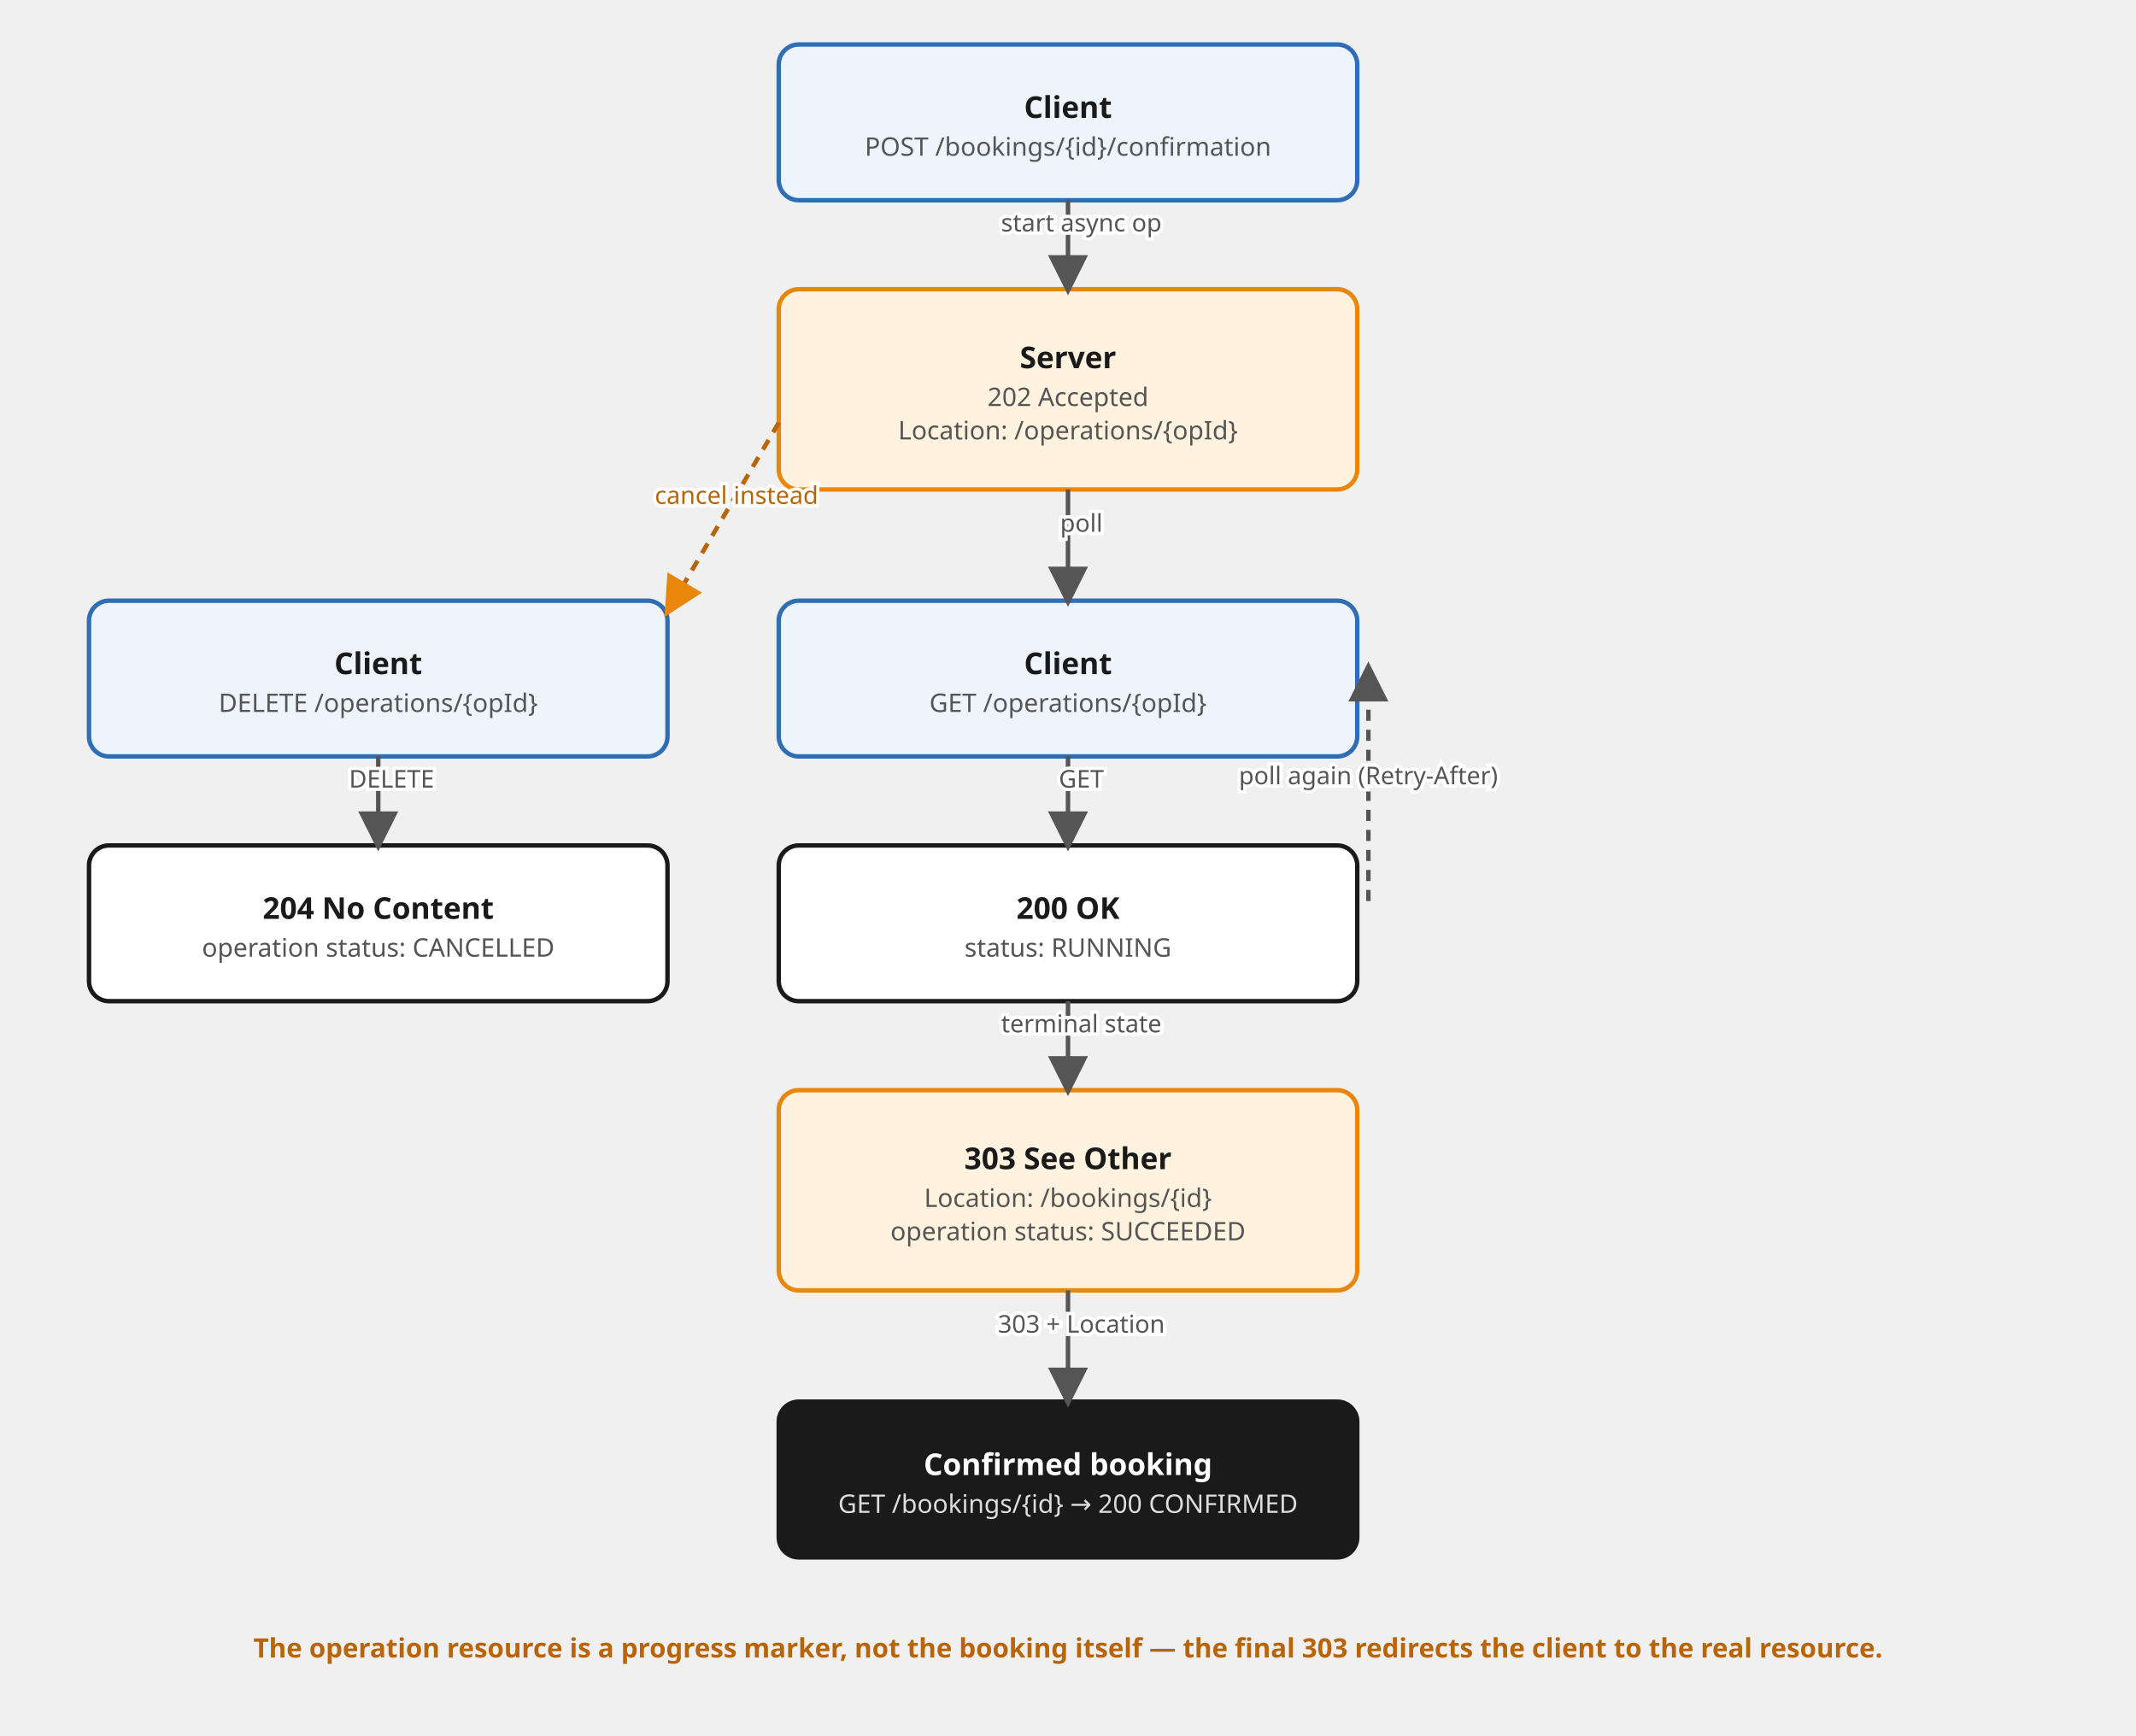
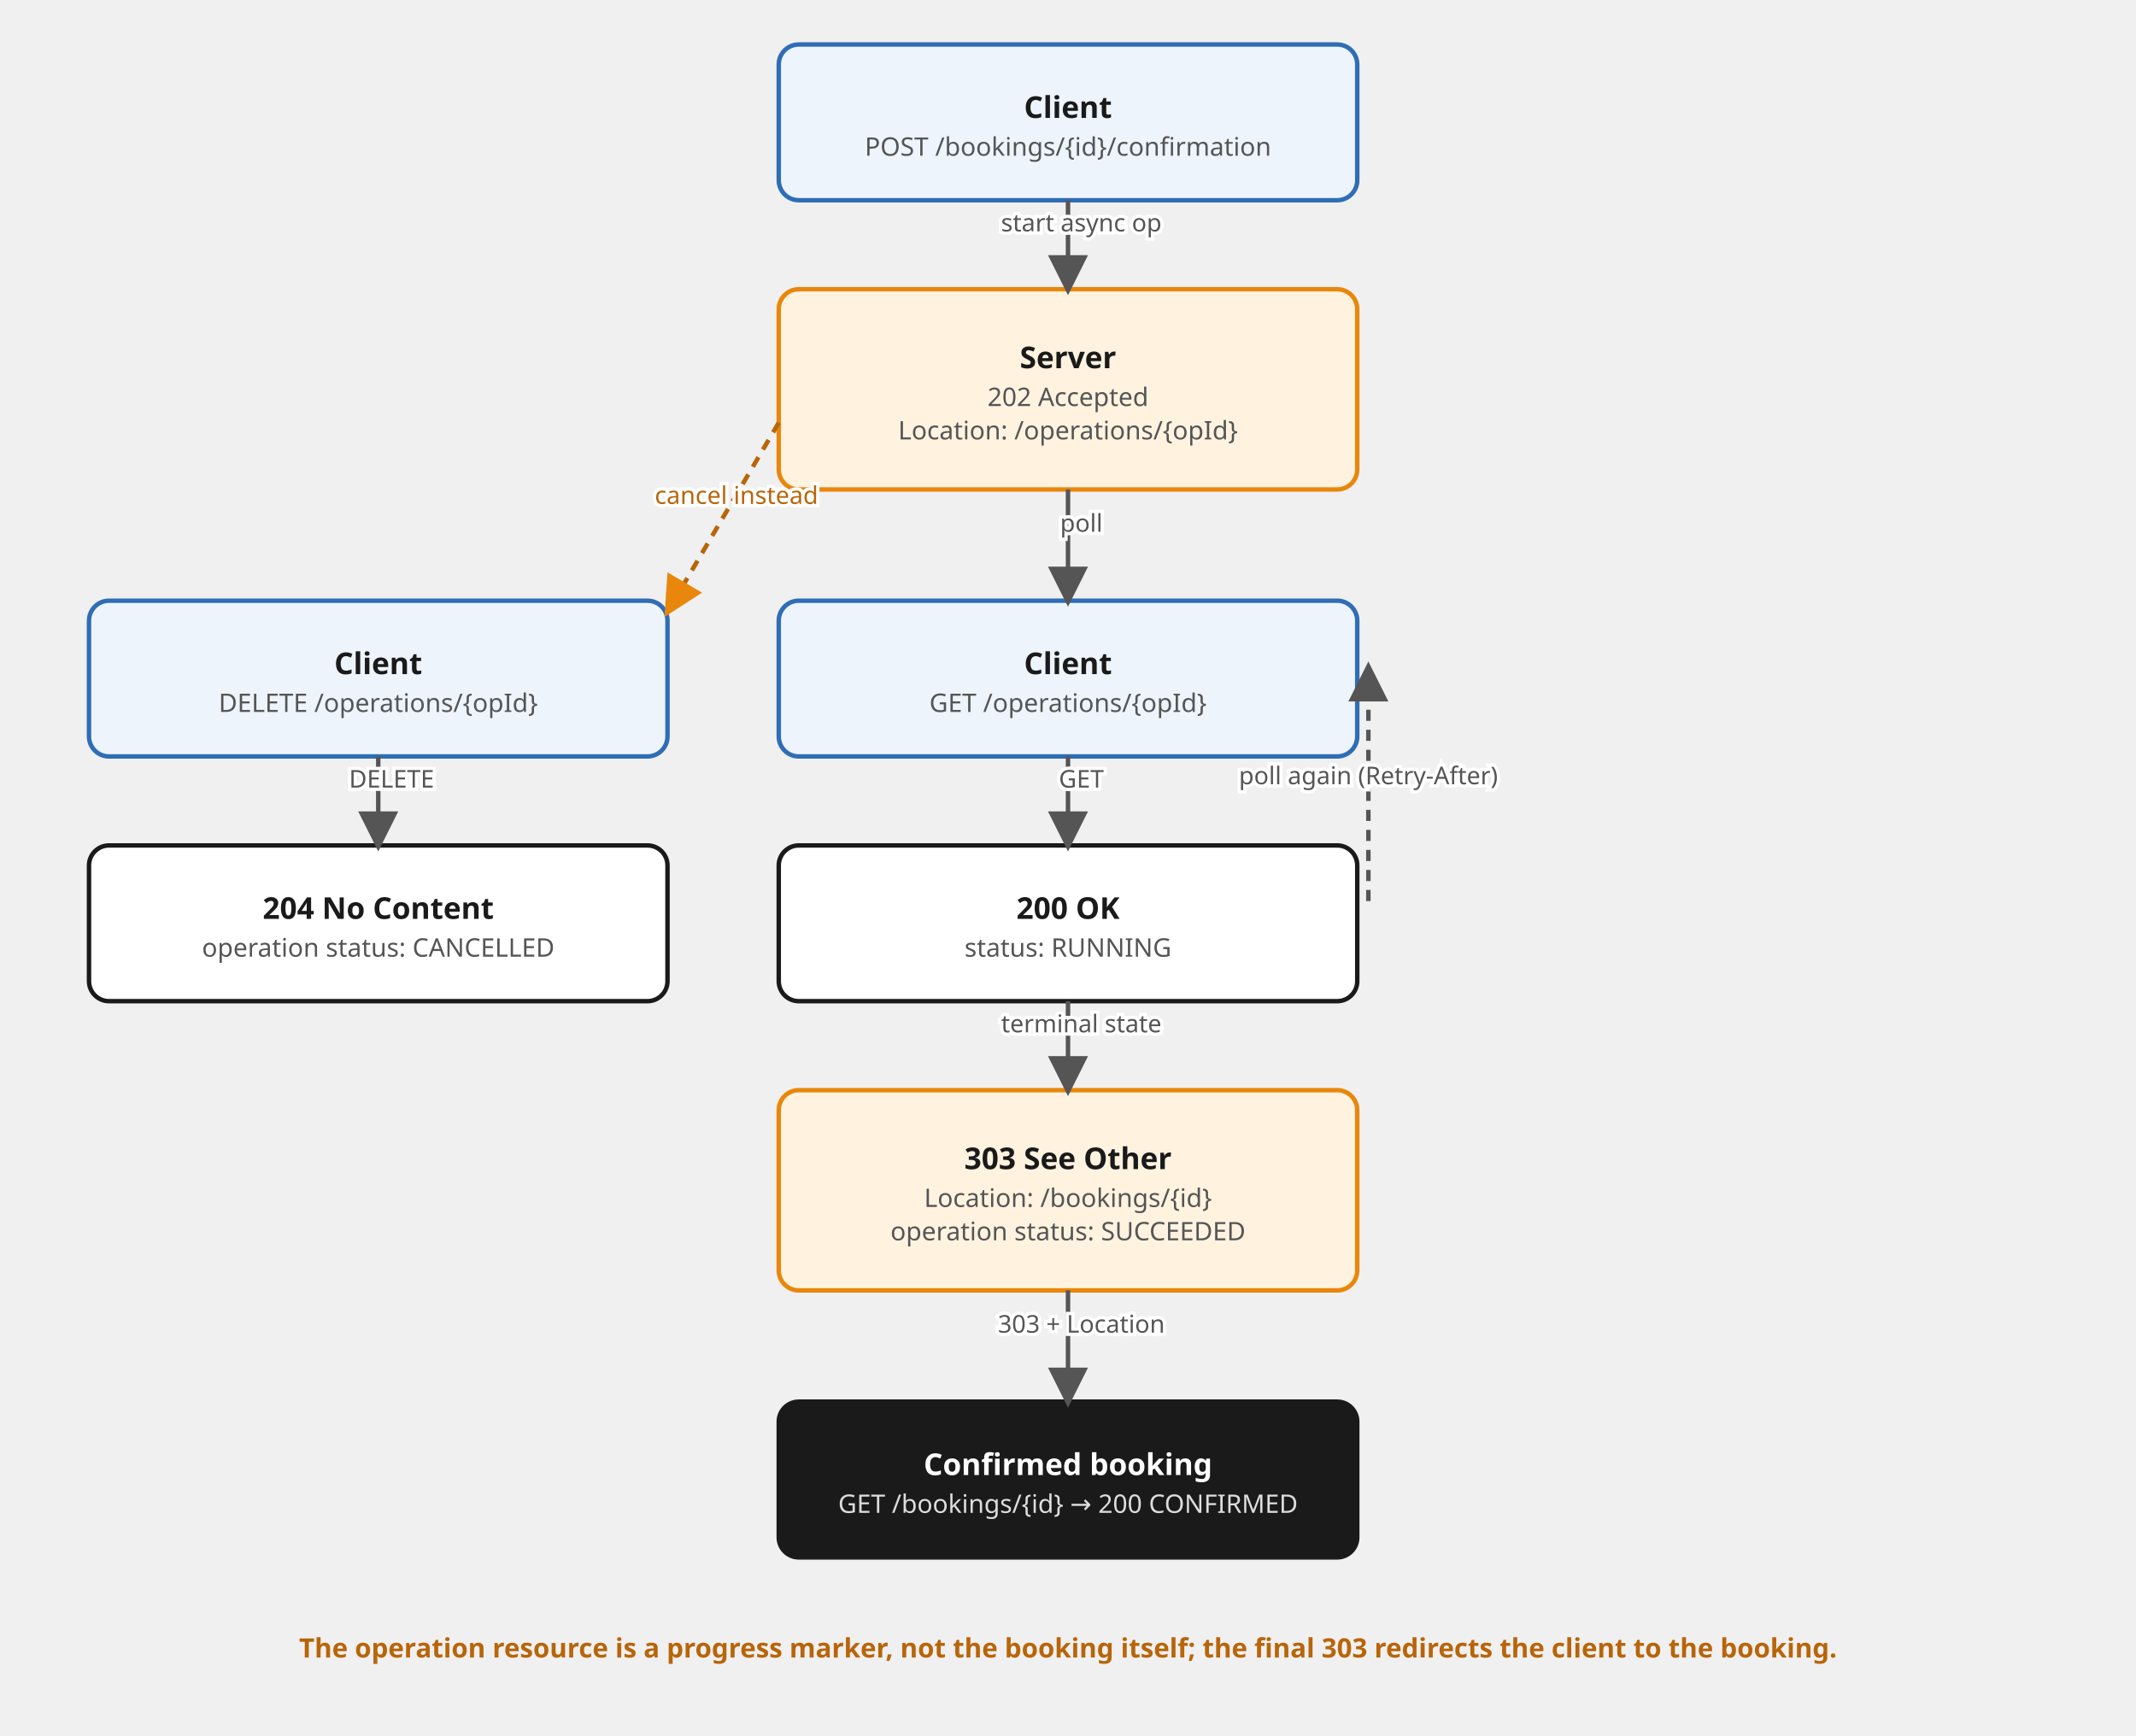
<svg xmlns="http://www.w3.org/2000/svg" viewBox="0 0 960 780" font-family="'Red Hat Text', system-ui, sans-serif" role="img">
  <defs>
    <marker id="a" viewBox="0 0 10 10" refX="8.5" refY="5" markerWidth="9" markerHeight="9" orient="auto-start-reverse">
      <path d="M0,0 L10,5 L0,10 z" fill="#555" />
    </marker>
    <marker id="am" viewBox="0 0 10 10" refX="8.5" refY="5" markerWidth="9" markerHeight="9" orient="auto-start-reverse">
      <path d="M0,0 L10,5 L0,10 z" fill="#e8870c" />
    </marker>
  </defs>
  <rect x="350" y="20" width="260" height="70" rx="9" fill="#eef4fb" stroke="#2f6db5" stroke-width="2" />
  <text x="480.0" y="53.0" font-size="13.5" font-weight="700" fill="#1a1a1a" text-anchor="middle">Client</text>
  <text x="480.0" y="70.0" font-size="11.5" fill="#555555" text-anchor="middle">POST /bookings/{id}/confirmation</text>
  <rect x="350" y="130" width="260" height="90" rx="9" fill="#fff3e0" stroke="#e8870c" stroke-width="2" />
  <text x="480.0" y="165.5" font-size="13.5" font-weight="700" fill="#1a1a1a" text-anchor="middle">Server</text>
  <text x="480.0" y="182.5" font-size="11.5" fill="#555555" text-anchor="middle">202 Accepted</text>
  <text x="480.0" y="197.5" font-size="11.5" fill="#555555" text-anchor="middle">Location: /operations/{opId}</text>
  <rect x="350" y="270" width="260" height="70" rx="9" fill="#eef4fb" stroke="#2f6db5" stroke-width="2" />
  <text x="480.0" y="303.0" font-size="13.5" font-weight="700" fill="#1a1a1a" text-anchor="middle">Client</text>
  <text x="480.0" y="320.0" font-size="11.5" fill="#555555" text-anchor="middle">GET /operations/{opId}</text>
  <rect x="350" y="380" width="260" height="70" rx="9" fill="#ffffff" stroke="#1a1a1a" stroke-width="2" />
  <text x="480.0" y="413.0" font-size="13.5" font-weight="700" fill="#1a1a1a" text-anchor="middle">200 OK</text>
  <text x="480.0" y="430.0" font-size="11.5" fill="#555555" text-anchor="middle">status: RUNNING</text>
  <rect x="350" y="490" width="260" height="90" rx="9" fill="#fff3e0" stroke="#e8870c" stroke-width="2" />
  <text x="480.0" y="525.5" font-size="13.5" font-weight="700" fill="#1a1a1a" text-anchor="middle">303 See Other</text>
  <text x="480.0" y="542.5" font-size="11.5" fill="#555555" text-anchor="middle">Location: /bookings/{id}</text>
  <text x="480.0" y="557.5" font-size="11.5" fill="#555555" text-anchor="middle">operation status: SUCCEEDED</text>
  <rect x="350" y="630" width="260" height="70" rx="9" fill="#1a1a1a" stroke="#1a1a1a" stroke-width="2" />
  <text x="480.0" y="663.0" font-size="13.5" font-weight="700" fill="#ffffff" text-anchor="middle">Confirmed booking</text>
  <text x="480.0" y="680.0" font-size="11.5" fill="#dddddd" text-anchor="middle">GET /bookings/{id} → 200 CONFIRMED</text>
  <rect x="40" y="270" width="260" height="70" rx="9" fill="#eef4fb" stroke="#2f6db5" stroke-width="2" />
  <text x="170.0" y="303.0" font-size="13.5" font-weight="700" fill="#1a1a1a" text-anchor="middle">Client</text>
  <text x="170.0" y="320.0" font-size="11.5" fill="#555555" text-anchor="middle">DELETE /operations/{opId}</text>
  <rect x="40" y="380" width="260" height="70" rx="9" fill="#ffffff" stroke="#1a1a1a" stroke-width="2" />
  <text x="170.0" y="413.0" font-size="13.5" font-weight="700" fill="#1a1a1a" text-anchor="middle">204 No Content</text>
  <text x="170.0" y="430.0" font-size="11.5" fill="#555555" text-anchor="middle">operation status: CANCELLED</text>
  <path d="M480,90 L480,130" fill="none" stroke="#555" stroke-width="2" marker-end="url(#a)" />
  <text x="486.0" y="104.0" font-size="11" fill="#ffffff" stroke="#ffffff" stroke-width="3" paint-order="stroke" text-anchor="middle">start async op</text>
  <text x="486.0" y="104.0" font-size="11" fill="#555" text-anchor="middle">start async op</text>
  <path d="M480,220 L480,270" fill="none" stroke="#555" stroke-width="2" marker-end="url(#a)" />
  <text x="486.0" y="239.0" font-size="11" fill="#ffffff" stroke="#ffffff" stroke-width="3" paint-order="stroke" text-anchor="middle">poll</text>
  <text x="486.0" y="239.0" font-size="11" fill="#555" text-anchor="middle">poll</text>
  <path d="M480,340 L480,380" fill="none" stroke="#555" stroke-width="2" marker-end="url(#a)" />
  <text x="486.0" y="354.0" font-size="11" fill="#ffffff" stroke="#ffffff" stroke-width="3" paint-order="stroke" text-anchor="middle">GET</text>
  <text x="486.0" y="354.0" font-size="11" fill="#555" text-anchor="middle">GET</text>
  <path d="M615,405 L615,300" fill="none" stroke="#555" stroke-width="2" stroke-dasharray="5 4" marker-end="url(#a)" />
  <text x="615.0" y="352.5" font-size="11" fill="#ffffff" stroke="#ffffff" stroke-width="3" paint-order="stroke" text-anchor="middle">poll again (Retry-After)</text>
  <text x="615.0" y="352.5" font-size="11" fill="#555" text-anchor="middle">poll again (Retry-After)</text>
  <path d="M480,450 L480,490" fill="none" stroke="#555" stroke-width="2" marker-end="url(#a)" />
  <text x="486.0" y="464.0" font-size="11" fill="#ffffff" stroke="#ffffff" stroke-width="3" paint-order="stroke" text-anchor="middle">terminal state</text>
  <text x="486.0" y="464.0" font-size="11" fill="#555" text-anchor="middle">terminal state</text>
  <path d="M480,580 L480,630" fill="none" stroke="#555" stroke-width="2" marker-end="url(#a)" />
  <text x="486.0" y="599.0" font-size="11" fill="#ffffff" stroke="#ffffff" stroke-width="3" paint-order="stroke" text-anchor="middle">303 + Location</text>
  <text x="486.0" y="599.0" font-size="11" fill="#555" text-anchor="middle">303 + Location</text>
  <path d="M350,190 L300,275" fill="none" stroke="#b8650a" stroke-width="2" stroke-dasharray="5 4" marker-end="url(#am)" />
  <text x="331.0" y="226.5" font-size="11" fill="#ffffff" stroke="#ffffff" stroke-width="3" paint-order="stroke" text-anchor="middle">cancel instead</text>
  <text x="331.0" y="226.5" font-size="11" fill="#b8650a" text-anchor="middle">cancel instead</text>
  <path d="M170,340 L170,380" fill="none" stroke="#555" stroke-width="2" marker-end="url(#a)" />
  <text x="176.0" y="354.0" font-size="11" fill="#ffffff" stroke="#ffffff" stroke-width="3" paint-order="stroke" text-anchor="middle">DELETE</text>
  <text x="176.0" y="354.0" font-size="11" fill="#555" text-anchor="middle">DELETE</text>
-   <text x="480" y="745" font-size="12" fill="#b8650a" text-anchor="middle" font-weight="700">The operation resource is a progress marker, not the booking itself — the final 303 redirects the client to the real resource.</text>
+   <text x="480" y="745" font-size="12" fill="#b8650a" text-anchor="middle" font-weight="700">The operation resource is a progress marker, not the booking itself; the final 303 redirects the client to the booking.</text>
</svg>
